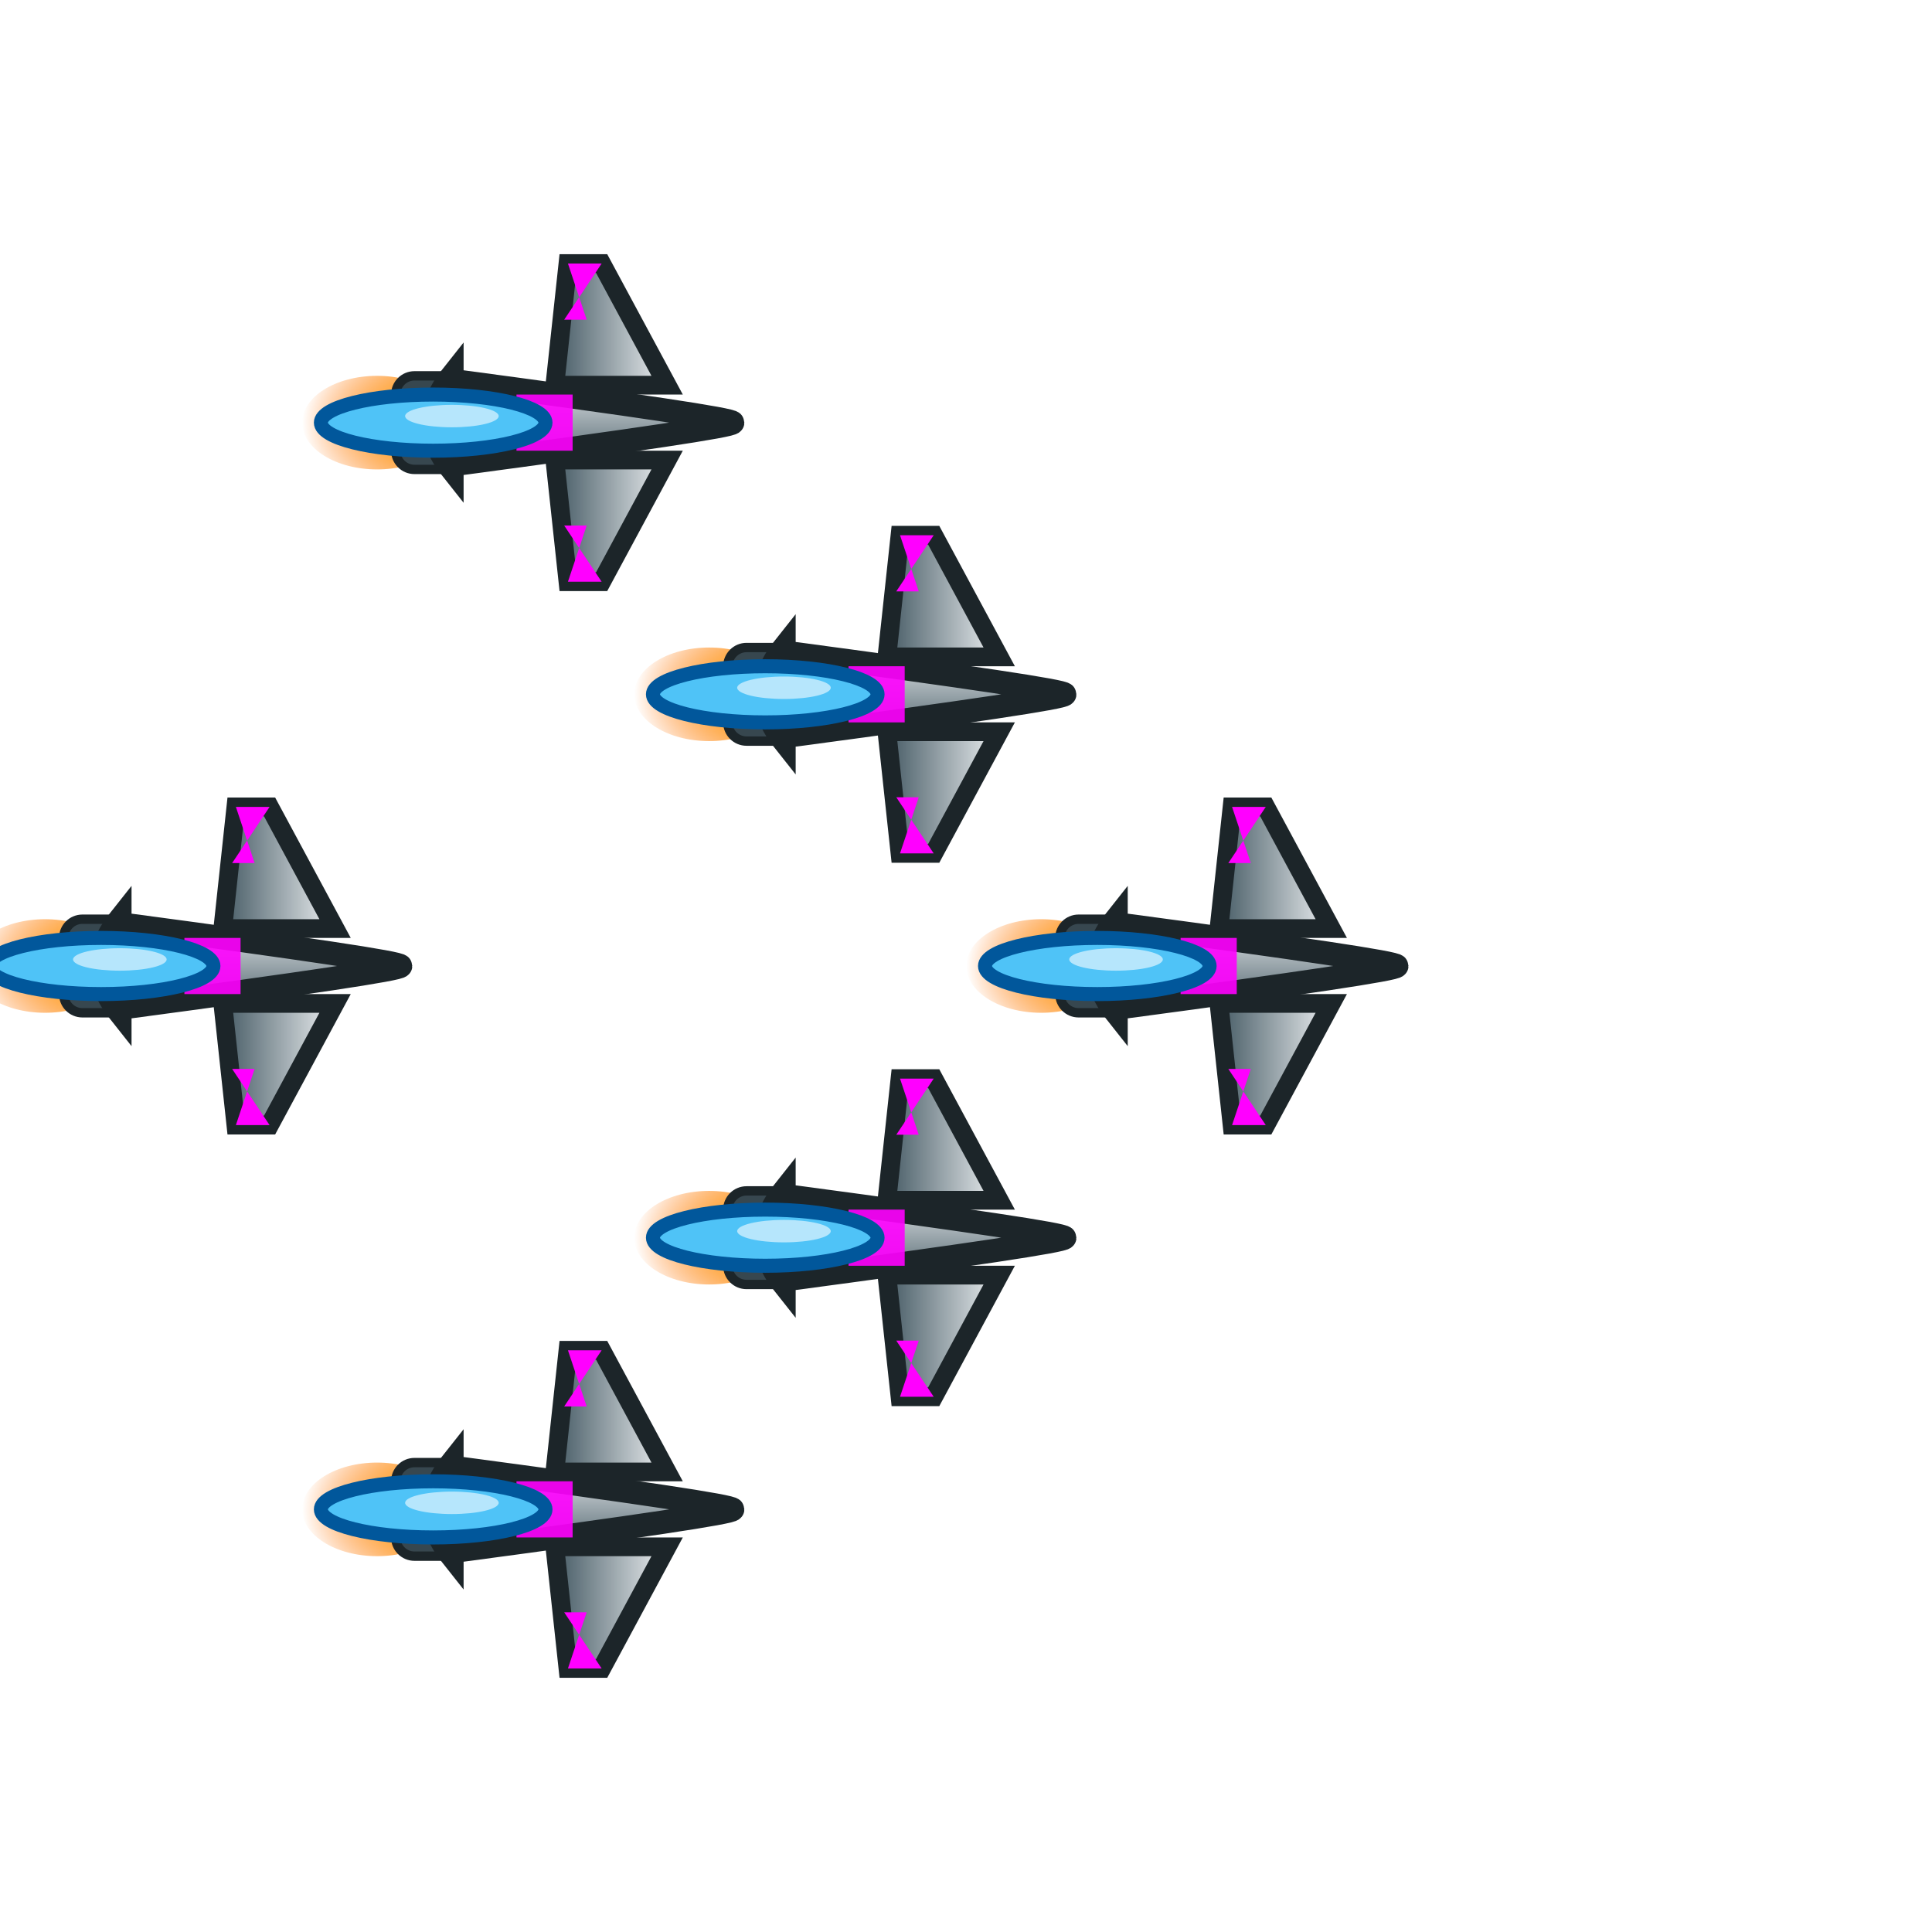
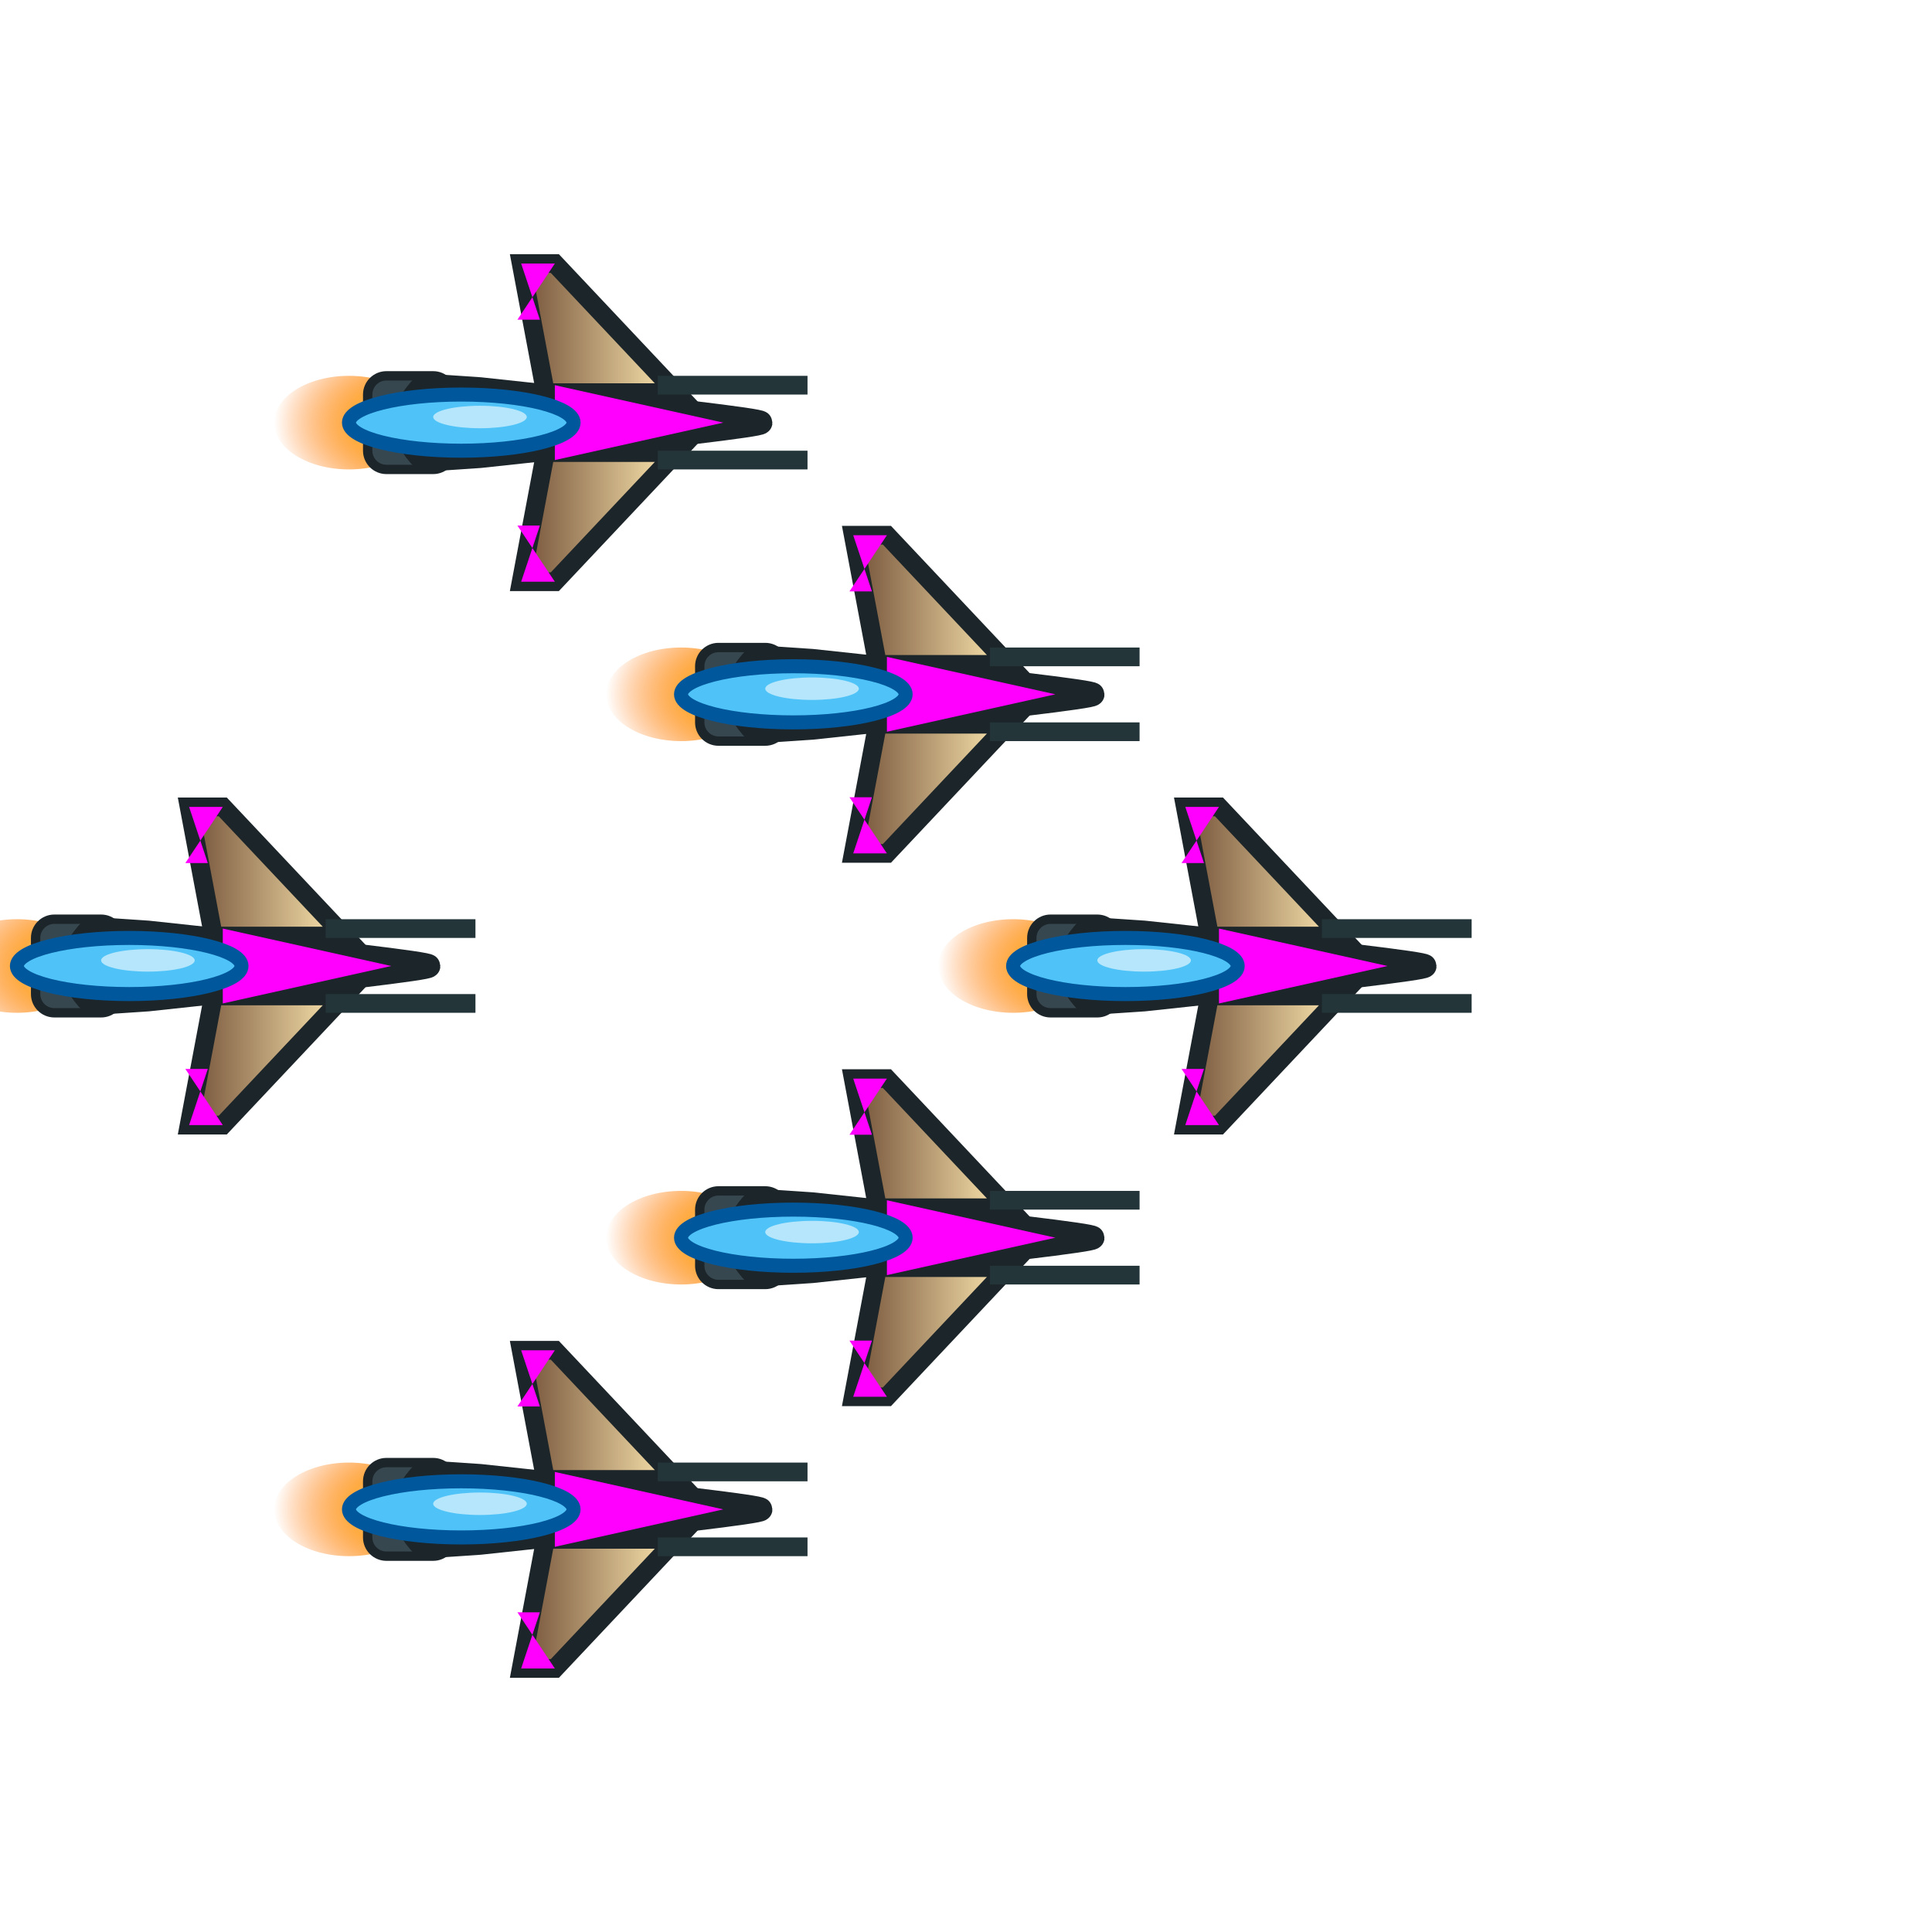
<svg xmlns="http://www.w3.org/2000/svg" viewBox="0 0 128 128">
  <defs>
    <linearGradient id="hull" x1="0" y1="0" x2="0" y2="1">
-       <stop offset="0" stop-color="#eceff1" />
-       <stop offset="1" stop-color="#455a64" />
+       <stop offset="0" stop-color="#ffeab2" />
+       <stop offset="1" stop-color="#735138" />
    </linearGradient>
    <linearGradient id="wing" x1="0" y1="0" x2="1" y2="0">
-       <stop offset="0" stop-color="#455a64" />
-       <stop offset="1" stop-color="#eceff1" />
+       <stop offset="0" stop-color="#735138" />
+       <stop offset="1" stop-color="#ffeab2" />
    </linearGradient>
    <radialGradient id="flame" cx="100%" cy="50%" r="100%">
      <stop offset="0" stop-color="#fff3c4" />
      <stop offset="0.5" stop-color="#ffab40" />
      <stop offset="1" stop-color="#ff6d00" stop-opacity="0" />
    </radialGradient>
  </defs>
  <g transform="translate(18 0)">
    <g transform="translate(0 0) translate(64 64) scale(0.62) translate(-64 -64)">
-       <path d="M62 60 L74 60 L67 47 L63.4 47 Z" fill="url(#wing)" stroke="#1c2529" stroke-width="2" />
-       <path d="M63.4 47 L67 47 L63 53 L65.4 53 Z" fill="#ff00ff" />
-       <path d="M62 68 L74 68 L67 81 L63.4 81 Z" fill="url(#wing)" stroke="#1c2529" stroke-width="2" />
-       <path d="M63.4 81 L67 81 L63 75 L65.4 75 Z" fill="#ff00ff" />
-       <ellipse cx="43" cy="64" rx="8" ry="5" fill="url(#flame)" />
-       <rect x="45" y="59" width="9" height="10" rx="2" fill="#37474f" stroke="#1c2529" stroke-width="1" />
-       <path d="M51 59 L51 59.5 Q81 63.5 81 64 Q81 64.5 51 68.5 L51 69 Q47 64 51 59 Z" fill="url(#hull)" stroke="#1c2529" stroke-width="2.5" />
-       <path d="M57 64 L47 64" stroke="#263238" stroke-width="1" opacity="0.45" />
-       <rect x="57.9" y="61" width="6" height="6" fill="#ff00ff" opacity="0.9" />
-       <ellipse cx="49" cy="64" rx="12" ry="3" fill="#4fc3f7" stroke="#01579b" stroke-width="1.5" />
-       <ellipse cx="51" cy="63.3" rx="5" ry="1.2" fill="#e1f5fe" opacity="0.7" />
+       <path d="M61 60.8 L75 60.8 L62 47 L58.4 47 Z" fill="url(#wing)" stroke="#1c2529" stroke-width="2" />
+       <path d="M58.4 47 L62 47 L58 53 L60.4 53 Z" fill="#ff00ff" />
+       <path d="M61 67.2 L75 67.2 L62 81 L58.4 81 Z" fill="url(#wing)" stroke="#1c2529" stroke-width="2" />
+       <path d="M58.4 81 L62 81 L58 75 L60.4 75 Z" fill="#ff00ff" />
+       <ellipse cx="40" cy="64" rx="8" ry="5" fill="url(#flame)" />
+       <rect x="42" y="59" width="9" height="10" rx="2" fill="#37474f" stroke="#1c2529" stroke-width="1" />
+       <path d="M48 60 L54 60.4 Q84 63.6 84 64 Q84 64.4 54 67.6 L48 68 Q44 64 48 60 Z" fill="url(#hull)" stroke="#1c2529" stroke-width="2.5" />
+       <path d="M54 64 L50 64" stroke="#263238" stroke-width="1" opacity="0.45" />
+       <rect x="56.8" y="62" width="6" height="4" fill="#ff00ff" opacity="0.9" />
+       <path d="M62 60 80 64 62 68" fill="#ff00ff" />
+       <path d="M73 60 89 60M73 68 89 68" stroke="#243539" stroke-width="2" />
+       <ellipse cx="52" cy="64" rx="12" ry="3" fill="#4fc3f7" stroke="#01579b" stroke-width="1.5" />
+       <ellipse cx="54" cy="63.4" rx="5" ry="1.2" fill="#e1f5fe" opacity="0.7" />
    </g>
    <g transform="translate(-22 -18) translate(64 64) scale(0.62) translate(-64 -64)">
-       <path d="M62 60 L74 60 L67 47 L63.4 47 Z" fill="url(#wing)" stroke="#1c2529" stroke-width="2" />
-       <path d="M63.4 47 L67 47 L63 53 L65.4 53 Z" fill="#ff00ff" />
-       <path d="M62 68 L74 68 L67 81 L63.4 81 Z" fill="url(#wing)" stroke="#1c2529" stroke-width="2" />
-       <path d="M63.4 81 L67 81 L63 75 L65.4 75 Z" fill="#ff00ff" />
-       <ellipse cx="43" cy="64" rx="8" ry="5" fill="url(#flame)" />
-       <rect x="45" y="59" width="9" height="10" rx="2" fill="#37474f" stroke="#1c2529" stroke-width="1" />
-       <path d="M51 59 L51 59.5 Q81 63.5 81 64 Q81 64.5 51 68.5 L51 69 Q47 64 51 59 Z" fill="url(#hull)" stroke="#1c2529" stroke-width="2.5" />
-       <path d="M57 64 L47 64" stroke="#263238" stroke-width="1" opacity="0.45" />
-       <rect x="57.9" y="61" width="6" height="6" fill="#ff00ff" opacity="0.9" />
-       <ellipse cx="49" cy="64" rx="12" ry="3" fill="#4fc3f7" stroke="#01579b" stroke-width="1.5" />
-       <ellipse cx="51" cy="63.3" rx="5" ry="1.2" fill="#e1f5fe" opacity="0.7" />
+       <path d="M61 60.8 L75 60.8 L62 47 L58.4 47 Z" fill="url(#wing)" stroke="#1c2529" stroke-width="2" />
+       <path d="M58.4 47 L62 47 L58 53 L60.4 53 Z" fill="#ff00ff" />
+       <path d="M61 67.2 L75 67.2 L62 81 L58.4 81 Z" fill="url(#wing)" stroke="#1c2529" stroke-width="2" />
+       <path d="M58.4 81 L62 81 L58 75 L60.4 75 Z" fill="#ff00ff" />
+       <ellipse cx="40" cy="64" rx="8" ry="5" fill="url(#flame)" />
+       <rect x="42" y="59" width="9" height="10" rx="2" fill="#37474f" stroke="#1c2529" stroke-width="1" />
+       <path d="M48 60 L54 60.4 Q84 63.6 84 64 Q84 64.4 54 67.6 L48 68 Q44 64 48 60 Z" fill="url(#hull)" stroke="#1c2529" stroke-width="2.5" />
+       <path d="M54 64 L50 64" stroke="#263238" stroke-width="1" opacity="0.45" />
+       <rect x="56.8" y="62" width="6" height="4" fill="#ff00ff" opacity="0.9" />
+       <path d="M62 60 80 64 62 68" fill="#ff00ff" />
+       <path d="M73 60 89 60M73 68 89 68" stroke="#243539" stroke-width="2" />
+       <ellipse cx="52" cy="64" rx="12" ry="3" fill="#4fc3f7" stroke="#01579b" stroke-width="1.5" />
+       <ellipse cx="54" cy="63.4" rx="5" ry="1.2" fill="#e1f5fe" opacity="0.7" />
    </g>
    <g transform="translate(-22 18) translate(64 64) scale(0.62) translate(-64 -64)">
-       <path d="M62 60 L74 60 L67 47 L63.4 47 Z" fill="url(#wing)" stroke="#1c2529" stroke-width="2" />
-       <path d="M63.4 47 L67 47 L63 53 L65.4 53 Z" fill="#ff00ff" />
-       <path d="M62 68 L74 68 L67 81 L63.4 81 Z" fill="url(#wing)" stroke="#1c2529" stroke-width="2" />
-       <path d="M63.4 81 L67 81 L63 75 L65.4 75 Z" fill="#ff00ff" />
-       <ellipse cx="43" cy="64" rx="8" ry="5" fill="url(#flame)" />
-       <rect x="45" y="59" width="9" height="10" rx="2" fill="#37474f" stroke="#1c2529" stroke-width="1" />
-       <path d="M51 59 L51 59.5 Q81 63.5 81 64 Q81 64.5 51 68.5 L51 69 Q47 64 51 59 Z" fill="url(#hull)" stroke="#1c2529" stroke-width="2.5" />
-       <path d="M57 64 L47 64" stroke="#263238" stroke-width="1" opacity="0.45" />
-       <rect x="57.9" y="61" width="6" height="6" fill="#ff00ff" opacity="0.9" />
-       <ellipse cx="49" cy="64" rx="12" ry="3" fill="#4fc3f7" stroke="#01579b" stroke-width="1.5" />
-       <ellipse cx="51" cy="63.3" rx="5" ry="1.2" fill="#e1f5fe" opacity="0.7" />
+       <path d="M61 60.8 L75 60.8 L62 47 L58.4 47 Z" fill="url(#wing)" stroke="#1c2529" stroke-width="2" />
+       <path d="M58.4 47 L62 47 L58 53 L60.4 53 Z" fill="#ff00ff" />
+       <path d="M61 67.2 L75 67.2 L62 81 L58.4 81 Z" fill="url(#wing)" stroke="#1c2529" stroke-width="2" />
+       <path d="M58.4 81 L62 81 L58 75 L60.4 75 Z" fill="#ff00ff" />
+       <ellipse cx="40" cy="64" rx="8" ry="5" fill="url(#flame)" />
+       <rect x="42" y="59" width="9" height="10" rx="2" fill="#37474f" stroke="#1c2529" stroke-width="1" />
+       <path d="M48 60 L54 60.4 Q84 63.6 84 64 Q84 64.4 54 67.6 L48 68 Q44 64 48 60 Z" fill="url(#hull)" stroke="#1c2529" stroke-width="2.5" />
+       <path d="M54 64 L50 64" stroke="#263238" stroke-width="1" opacity="0.45" />
+       <rect x="56.8" y="62" width="6" height="4" fill="#ff00ff" opacity="0.9" />
+       <path d="M62 60 80 64 62 68" fill="#ff00ff" />
+       <path d="M73 60 89 60M73 68 89 68" stroke="#243539" stroke-width="2" />
+       <ellipse cx="52" cy="64" rx="12" ry="3" fill="#4fc3f7" stroke="#01579b" stroke-width="1.5" />
+       <ellipse cx="54" cy="63.4" rx="5" ry="1.2" fill="#e1f5fe" opacity="0.7" />
    </g>
    <g transform="translate(-44 -36) translate(64 64) scale(0.62) translate(-64 -64)">
-       <path d="M62 60 L74 60 L67 47 L63.4 47 Z" fill="url(#wing)" stroke="#1c2529" stroke-width="2" />
-       <path d="M63.4 47 L67 47 L63 53 L65.4 53 Z" fill="#ff00ff" />
-       <path d="M62 68 L74 68 L67 81 L63.4 81 Z" fill="url(#wing)" stroke="#1c2529" stroke-width="2" />
-       <path d="M63.4 81 L67 81 L63 75 L65.4 75 Z" fill="#ff00ff" />
-       <ellipse cx="43" cy="64" rx="8" ry="5" fill="url(#flame)" />
-       <rect x="45" y="59" width="9" height="10" rx="2" fill="#37474f" stroke="#1c2529" stroke-width="1" />
-       <path d="M51 59 L51 59.5 Q81 63.5 81 64 Q81 64.5 51 68.5 L51 69 Q47 64 51 59 Z" fill="url(#hull)" stroke="#1c2529" stroke-width="2.5" />
-       <path d="M57 64 L47 64" stroke="#263238" stroke-width="1" opacity="0.45" />
-       <rect x="57.9" y="61" width="6" height="6" fill="#ff00ff" opacity="0.9" />
-       <ellipse cx="49" cy="64" rx="12" ry="3" fill="#4fc3f7" stroke="#01579b" stroke-width="1.5" />
-       <ellipse cx="51" cy="63.3" rx="5" ry="1.2" fill="#e1f5fe" opacity="0.7" />
+       <path d="M61 60.8 L75 60.8 L62 47 L58.4 47 Z" fill="url(#wing)" stroke="#1c2529" stroke-width="2" />
+       <path d="M58.4 47 L62 47 L58 53 L60.4 53 Z" fill="#ff00ff" />
+       <path d="M61 67.2 L75 67.2 L62 81 L58.4 81 Z" fill="url(#wing)" stroke="#1c2529" stroke-width="2" />
+       <path d="M58.4 81 L62 81 L58 75 L60.4 75 Z" fill="#ff00ff" />
+       <ellipse cx="40" cy="64" rx="8" ry="5" fill="url(#flame)" />
+       <rect x="42" y="59" width="9" height="10" rx="2" fill="#37474f" stroke="#1c2529" stroke-width="1" />
+       <path d="M48 60 L54 60.4 Q84 63.6 84 64 Q84 64.4 54 67.6 L48 68 Q44 64 48 60 Z" fill="url(#hull)" stroke="#1c2529" stroke-width="2.5" />
+       <path d="M54 64 L50 64" stroke="#263238" stroke-width="1" opacity="0.45" />
+       <rect x="56.8" y="62" width="6" height="4" fill="#ff00ff" opacity="0.9" />
+       <path d="M62 60 80 64 62 68" fill="#ff00ff" />
+       <path d="M73 60 89 60M73 68 89 68" stroke="#243539" stroke-width="2" />
+       <ellipse cx="52" cy="64" rx="12" ry="3" fill="#4fc3f7" stroke="#01579b" stroke-width="1.5" />
+       <ellipse cx="54" cy="63.4" rx="5" ry="1.2" fill="#e1f5fe" opacity="0.7" />
    </g>
    <g transform="translate(-44 36) translate(64 64) scale(0.62) translate(-64 -64)">
-       <path d="M62 60 L74 60 L67 47 L63.4 47 Z" fill="url(#wing)" stroke="#1c2529" stroke-width="2" />
-       <path d="M63.4 47 L67 47 L63 53 L65.4 53 Z" fill="#ff00ff" />
-       <path d="M62 68 L74 68 L67 81 L63.4 81 Z" fill="url(#wing)" stroke="#1c2529" stroke-width="2" />
-       <path d="M63.4 81 L67 81 L63 75 L65.4 75 Z" fill="#ff00ff" />
-       <ellipse cx="43" cy="64" rx="8" ry="5" fill="url(#flame)" />
-       <rect x="45" y="59" width="9" height="10" rx="2" fill="#37474f" stroke="#1c2529" stroke-width="1" />
-       <path d="M51 59 L51 59.5 Q81 63.5 81 64 Q81 64.5 51 68.5 L51 69 Q47 64 51 59 Z" fill="url(#hull)" stroke="#1c2529" stroke-width="2.5" />
-       <path d="M57 64 L47 64" stroke="#263238" stroke-width="1" opacity="0.45" />
-       <rect x="57.9" y="61" width="6" height="6" fill="#ff00ff" opacity="0.9" />
-       <ellipse cx="49" cy="64" rx="12" ry="3" fill="#4fc3f7" stroke="#01579b" stroke-width="1.5" />
-       <ellipse cx="51" cy="63.3" rx="5" ry="1.2" fill="#e1f5fe" opacity="0.7" />
+       <path d="M61 60.8 L75 60.8 L62 47 L58.4 47 Z" fill="url(#wing)" stroke="#1c2529" stroke-width="2" />
+       <path d="M58.4 47 L62 47 L58 53 L60.4 53 Z" fill="#ff00ff" />
+       <path d="M61 67.2 L75 67.2 L62 81 L58.4 81 Z" fill="url(#wing)" stroke="#1c2529" stroke-width="2" />
+       <path d="M58.4 81 L62 81 L58 75 L60.4 75 Z" fill="#ff00ff" />
+       <ellipse cx="40" cy="64" rx="8" ry="5" fill="url(#flame)" />
+       <rect x="42" y="59" width="9" height="10" rx="2" fill="#37474f" stroke="#1c2529" stroke-width="1" />
+       <path d="M48 60 L54 60.4 Q84 63.6 84 64 Q84 64.4 54 67.6 L48 68 Q44 64 48 60 Z" fill="url(#hull)" stroke="#1c2529" stroke-width="2.5" />
+       <path d="M54 64 L50 64" stroke="#263238" stroke-width="1" opacity="0.45" />
+       <rect x="56.8" y="62" width="6" height="4" fill="#ff00ff" opacity="0.9" />
+       <path d="M62 60 80 64 62 68" fill="#ff00ff" />
+       <path d="M73 60 89 60M73 68 89 68" stroke="#243539" stroke-width="2" />
+       <ellipse cx="52" cy="64" rx="12" ry="3" fill="#4fc3f7" stroke="#01579b" stroke-width="1.5" />
+       <ellipse cx="54" cy="63.4" rx="5" ry="1.2" fill="#e1f5fe" opacity="0.7" />
    </g>
    <g transform="translate(-66 0) translate(64 64) scale(0.62) translate(-64 -64)">
-       <path d="M62 60 L74 60 L67 47 L63.4 47 Z" fill="url(#wing)" stroke="#1c2529" stroke-width="2" />
-       <path d="M63.4 47 L67 47 L63 53 L65.4 53 Z" fill="#ff00ff" />
-       <path d="M62 68 L74 68 L67 81 L63.4 81 Z" fill="url(#wing)" stroke="#1c2529" stroke-width="2" />
-       <path d="M63.4 81 L67 81 L63 75 L65.4 75 Z" fill="#ff00ff" />
-       <ellipse cx="43" cy="64" rx="8" ry="5" fill="url(#flame)" />
-       <rect x="45" y="59" width="9" height="10" rx="2" fill="#37474f" stroke="#1c2529" stroke-width="1" />
-       <path d="M51 59 L51 59.5 Q81 63.5 81 64 Q81 64.5 51 68.5 L51 69 Q47 64 51 59 Z" fill="url(#hull)" stroke="#1c2529" stroke-width="2.5" />
-       <path d="M57 64 L47 64" stroke="#263238" stroke-width="1" opacity="0.45" />
-       <rect x="57.9" y="61" width="6" height="6" fill="#ff00ff" opacity="0.9" />
-       <ellipse cx="49" cy="64" rx="12" ry="3" fill="#4fc3f7" stroke="#01579b" stroke-width="1.5" />
-       <ellipse cx="51" cy="63.3" rx="5" ry="1.2" fill="#e1f5fe" opacity="0.7" />
+       <path d="M61 60.8 L75 60.8 L62 47 L58.4 47 Z" fill="url(#wing)" stroke="#1c2529" stroke-width="2" />
+       <path d="M58.4 47 L62 47 L58 53 L60.4 53 Z" fill="#ff00ff" />
+       <path d="M61 67.2 L75 67.2 L62 81 L58.4 81 Z" fill="url(#wing)" stroke="#1c2529" stroke-width="2" />
+       <path d="M58.4 81 L62 81 L58 75 L60.4 75 Z" fill="#ff00ff" />
+       <ellipse cx="40" cy="64" rx="8" ry="5" fill="url(#flame)" />
+       <rect x="42" y="59" width="9" height="10" rx="2" fill="#37474f" stroke="#1c2529" stroke-width="1" />
+       <path d="M48 60 L54 60.4 Q84 63.6 84 64 Q84 64.4 54 67.6 L48 68 Q44 64 48 60 Z" fill="url(#hull)" stroke="#1c2529" stroke-width="2.5" />
+       <path d="M54 64 L50 64" stroke="#263238" stroke-width="1" opacity="0.45" />
+       <rect x="56.8" y="62" width="6" height="4" fill="#ff00ff" opacity="0.9" />
+       <path d="M62 60 80 64 62 68" fill="#ff00ff" />
+       <path d="M73 60 89 60M73 68 89 68" stroke="#243539" stroke-width="2" />
+       <ellipse cx="52" cy="64" rx="12" ry="3" fill="#4fc3f7" stroke="#01579b" stroke-width="1.5" />
+       <ellipse cx="54" cy="63.4" rx="5" ry="1.2" fill="#e1f5fe" opacity="0.7" />
    </g>
  </g>
</svg>
